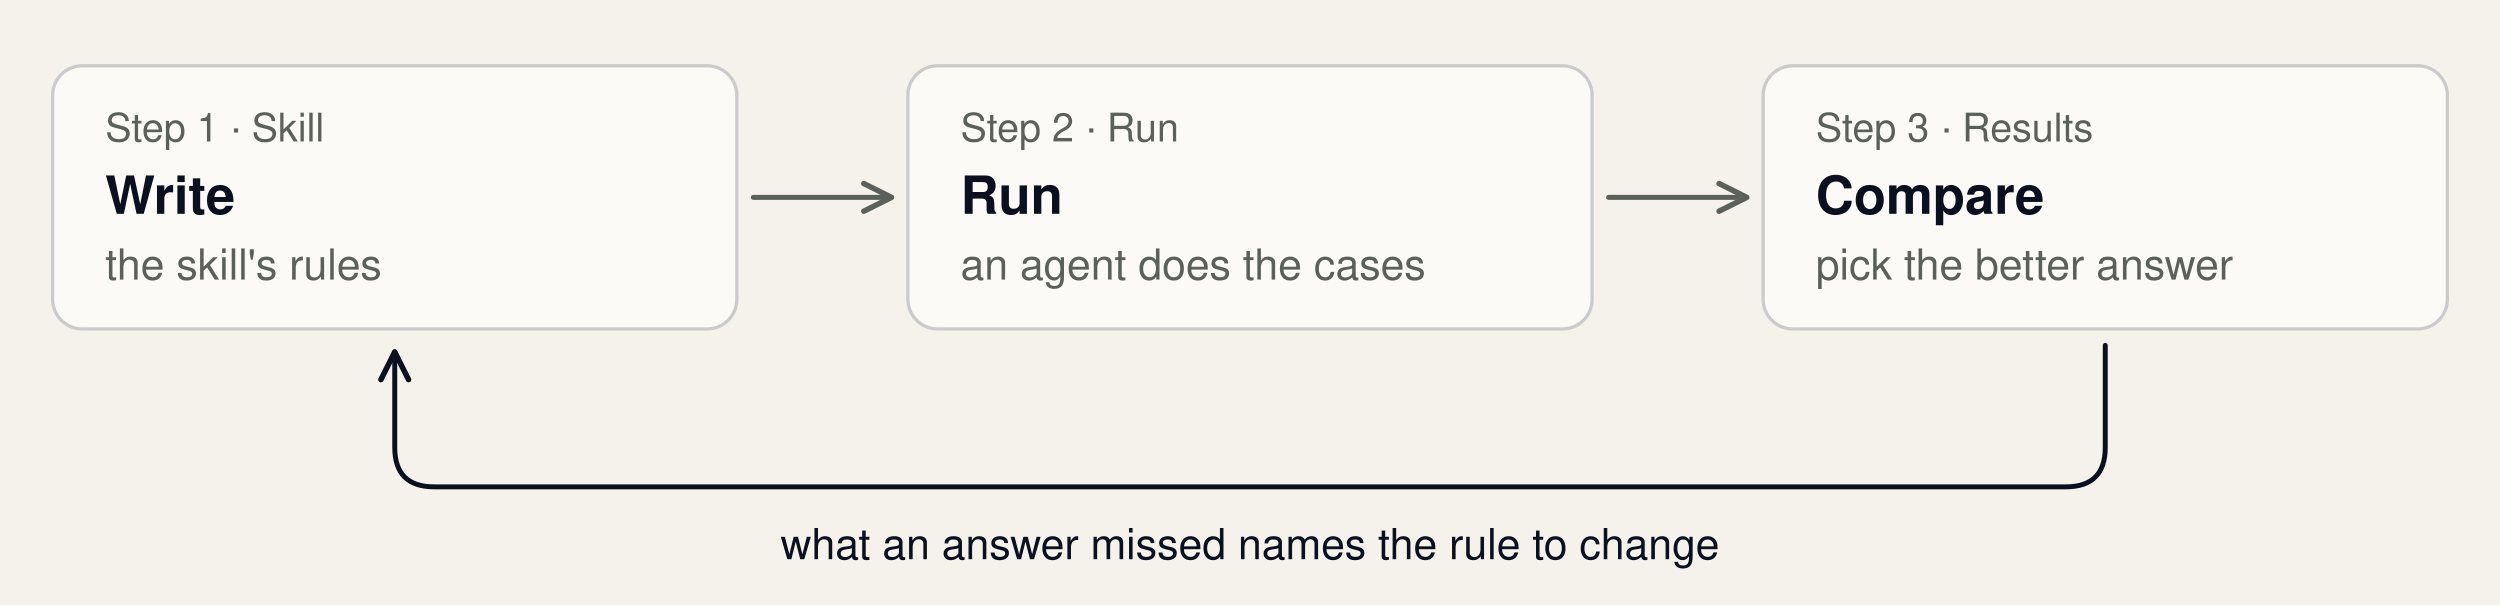
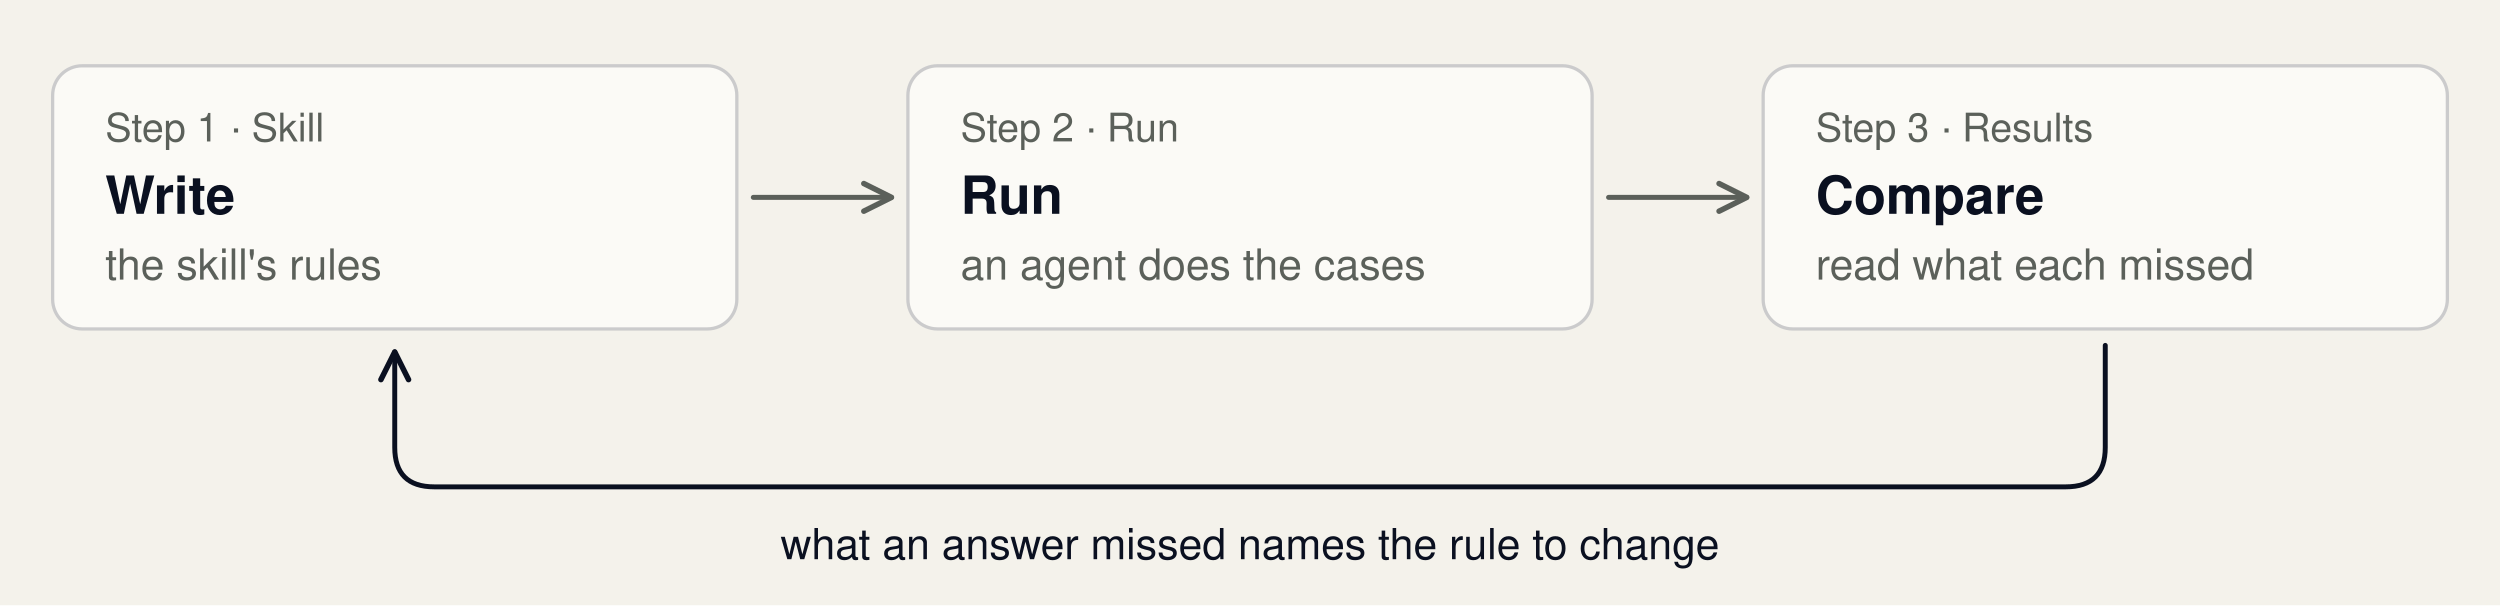
<svg xmlns="http://www.w3.org/2000/svg" viewBox="0 0 760 184" width="760" height="184" role="img" aria-labelledby="loop-title loop-desc" font-family="ui-sans-serif, system-ui, -apple-system, 'Segoe UI', Helvetica, Arial, sans-serif">
  <defs>
    <marker id="head" viewBox="0 0 10 10" refX="9" refY="5" markerWidth="7" markerHeight="7" orient="auto-start-reverse">
      <path d="M1 1 9 5 1 9" fill="none" stroke="#5B605A" stroke-width="1.6" stroke-linecap="round" stroke-linejoin="round" />
    </marker>
    <marker id="head-strong" viewBox="0 0 10 10" refX="9" refY="5" markerWidth="7" markerHeight="7" orient="auto-start-reverse">
      <path d="M1 1 9 5 1 9" fill="none" stroke="#0A1020" stroke-width="1.6" stroke-linecap="round" stroke-linejoin="round" />
    </marker>
  </defs>
  <rect width="760" height="184" fill="#F4F2EB" />
  <g fill="#FBFAF6" stroke="#CBCBCC" stroke-width="1">
    <rect x="16" y="20" width="208" height="80" rx="9" />
    <rect x="276" y="20" width="208" height="80" rx="9" />
    <rect x="536" y="20" width="208" height="80" rx="9" />
  </g>
  <g fill="#5B605A" font-size="12" font-weight="500">
    <text x="32" y="43">Step 1 · Skill</text>
    <text x="292" y="43">Step 2 · Run</text>
    <text x="552" y="43">Step 3 · Results</text>
  </g>
  <g fill="#0A1020" font-size="16" font-weight="600">
    <text x="32" y="65">Write</text>
    <text x="292" y="65">Run</text>
    <text x="552" y="65">Compare</text>
  </g>
  <g fill="#5B605A" font-size="13">
    <text x="32" y="85">the skill's rules</text>
    <text x="292" y="85">an agent does the cases</text>
-     <text x="552" y="85">pick the better answer</text>
+     <text x="552" y="85">read what each missed</text>
  </g>
  <g fill="none" stroke="#5B605A" stroke-width="1.5" stroke-linecap="round" marker-end="url(#head)">
    <path d="M229 60H271" />
    <path d="M489 60H531" />
  </g>
  <path d="M640 105V136Q640 148 628 148H132Q120 148 120 136V107" fill="none" stroke="#0A1020" stroke-width="1.5" stroke-linecap="round" stroke-linejoin="round" marker-end="url(#head-strong)" />
  <text x="380" y="170" text-anchor="middle" fill="#0A1020" font-size="13" font-weight="500">what an answer missed names the rule to change</text>
</svg>
